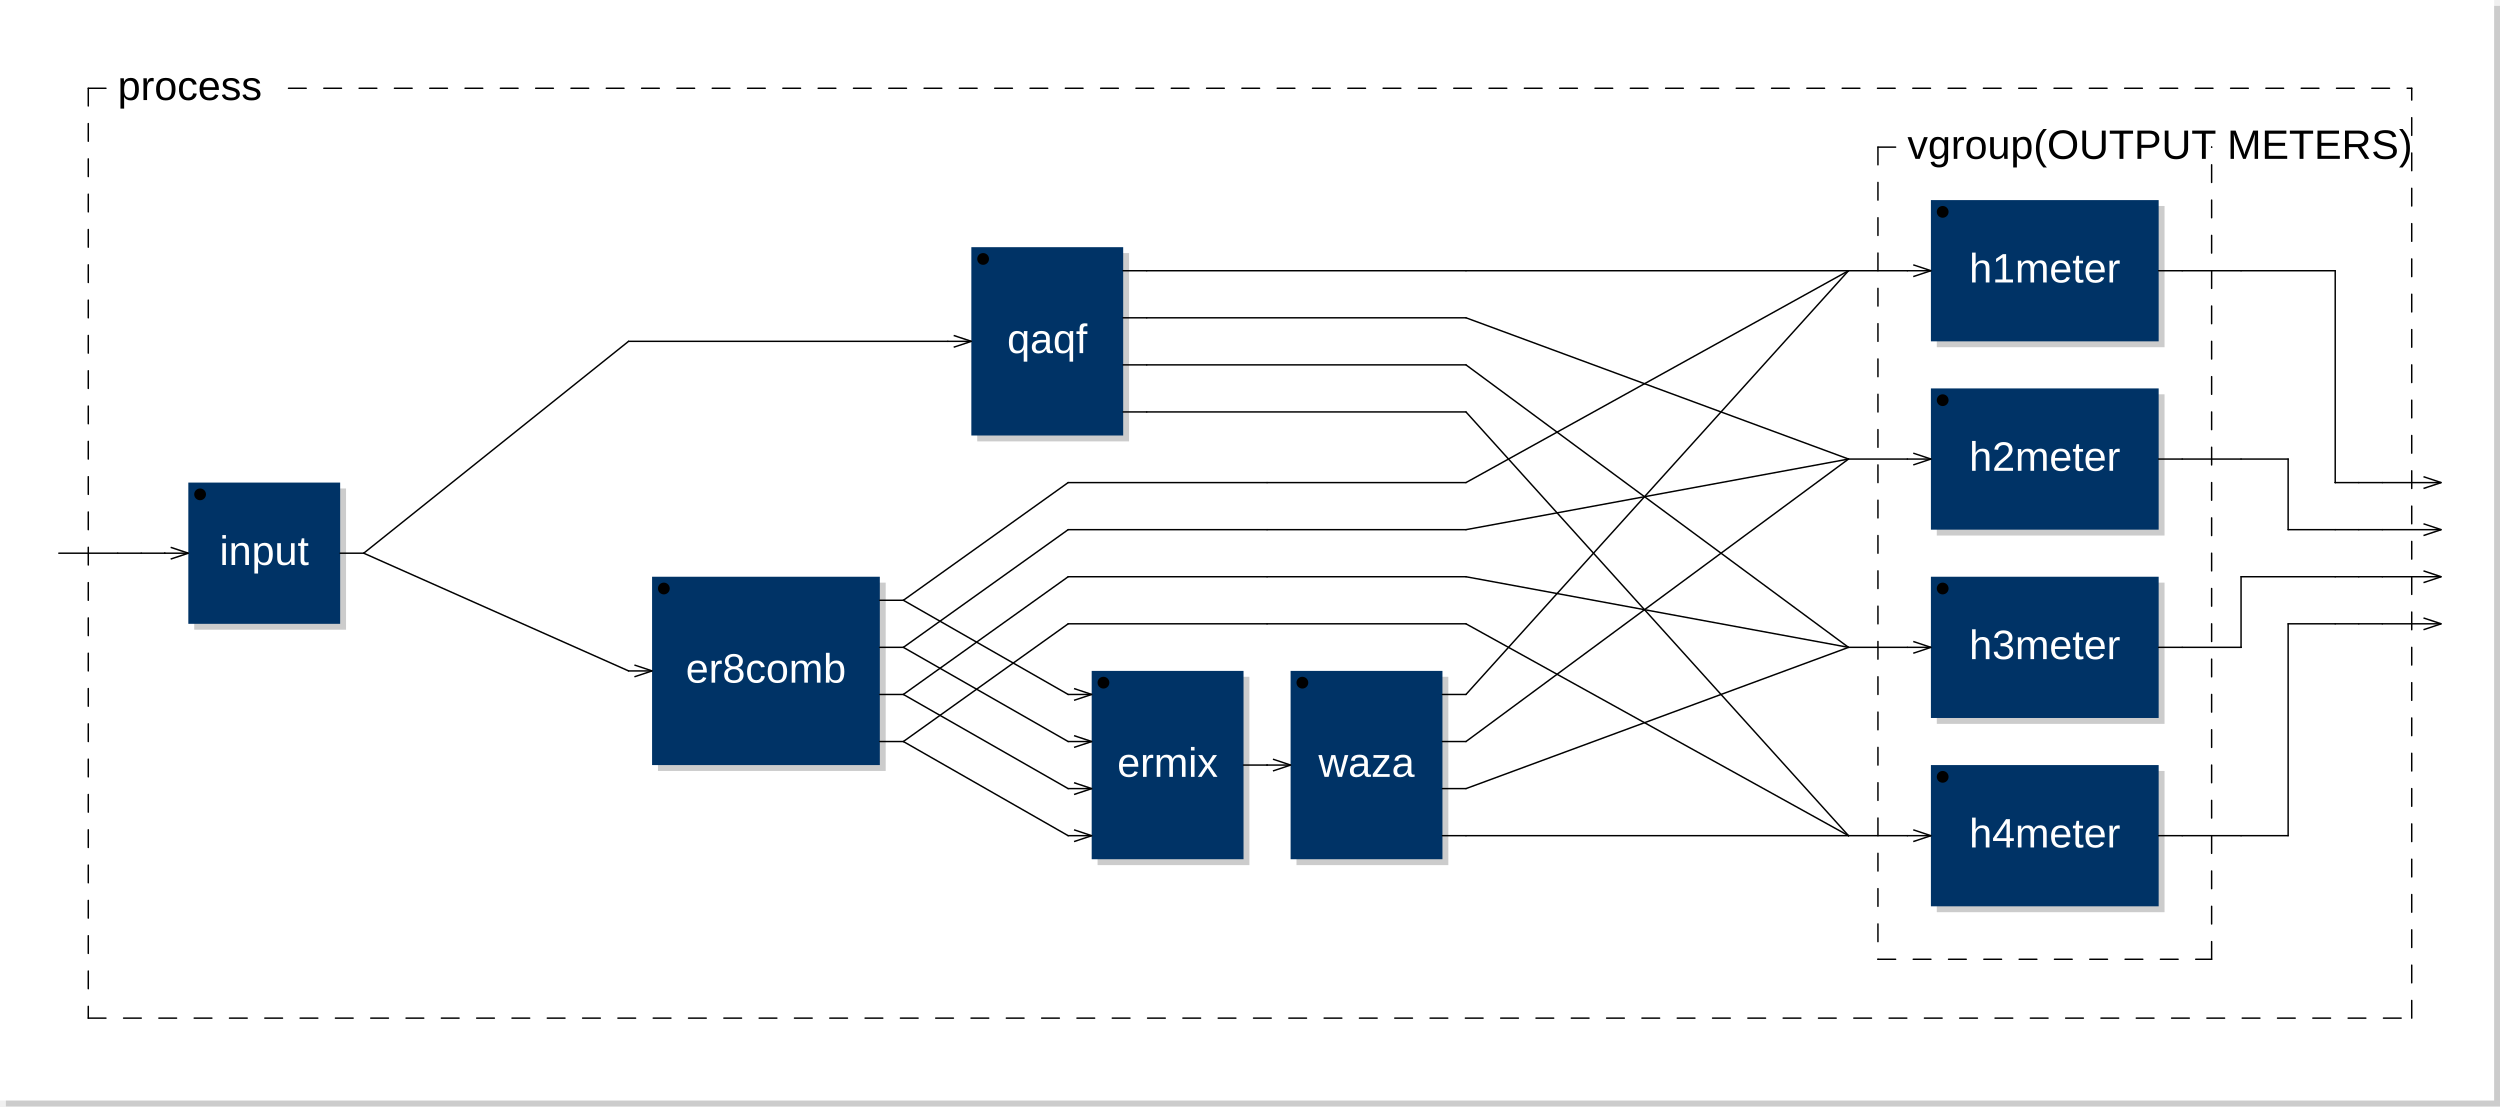
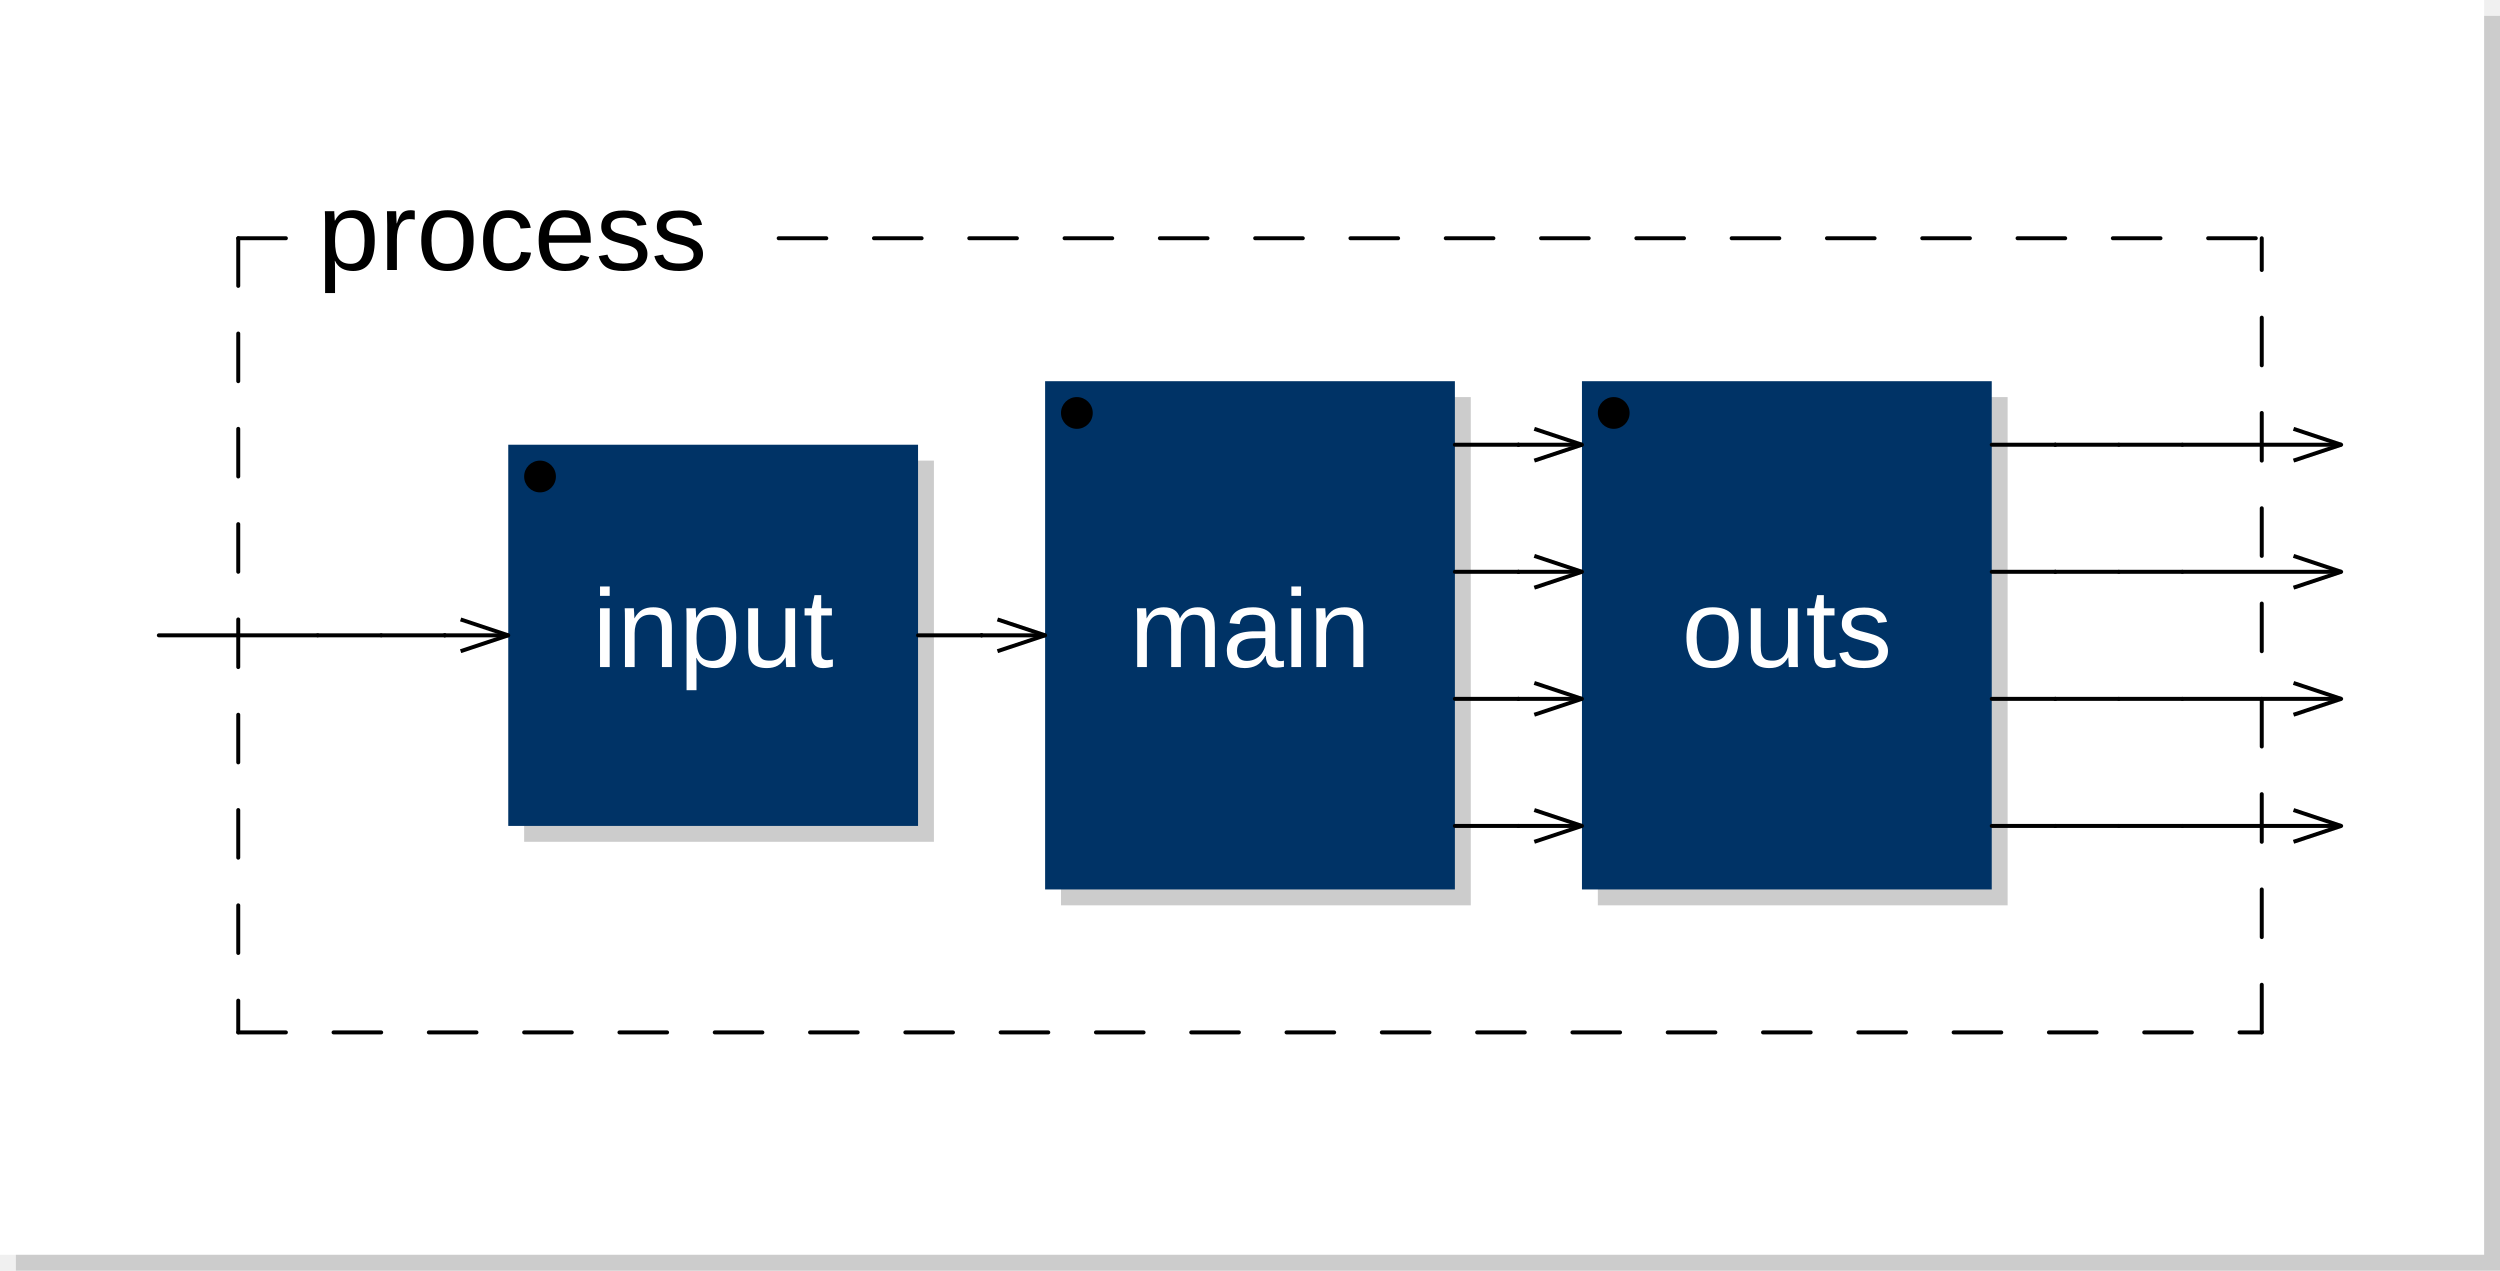
- <svg xmlns="http://www.w3.org/2000/svg" xmlns:xlink="http://www.w3.org/1999/xlink" viewBox="0 0 424.8 188" width="212.4mm" height="94mm" version="1.1">
-   <rect x="1" y="1" width="423.8" height="187" rx="0" ry="0" style="stroke:none;fill:#cccccc;" />
-   <rect x="0" y="0" width="423.8" height="187" rx="0" ry="0" style="stroke:none;fill:#ffffff;" />
+ <svg xmlns="http://www.w3.org/2000/svg" xmlns:xlink="http://www.w3.org/1999/xlink" viewBox="0 0 157.4 80" width="78.7mm" height="40mm" version="1.1">
+   <rect x="1" y="1" width="156.4" height="79" rx="0" ry="0" style="stroke:none;fill:#cccccc;" />
+   <rect x="0" y="0" width="156.4" height="79" rx="0" ry="0" style="stroke:none;fill:#ffffff;" />
  <text x="10" y="7" font-family="Arial" font-size="7" />
-   <a xlink:href="input-0x7fc9350b0300.svg">
-     <rect x="33" y="83" width="25.8" height="24" rx="0" ry="0" style="stroke:none;fill:#cccccc;" />
-     <rect x="32" y="82" width="25.8" height="24" rx="0" ry="0" style="stroke:none;fill:#003366;" />
+   <a xlink:href="input-0x7fc73cdb80f0.svg">
+     <rect x="33" y="29" width="25.8" height="24" rx="0" ry="0" style="stroke:none;fill:#cccccc;" />
+     <rect x="32" y="28" width="25.8" height="24" rx="0" ry="0" style="stroke:none;fill:#003366;" />
  </a>
-   <a xlink:href="input-0x7fc9350b0300.svg">
-     <text x="44.9" y="96" font-family="Arial" font-size="7" text-anchor="middle" fill="#FFFFFF">input</text>
+   <a xlink:href="input-0x7fc73cdb80f0.svg">
+     <text x="44.9" y="42" font-family="Arial" font-size="7" text-anchor="middle" fill="#FFFFFF">input</text>
  </a>
-   <circle cx="34" cy="84" r="1" />
-   <line x1="29" y1="93" x2="32" y2="94" transform="rotate(0,32,94)" style="stroke: black; stroke-width:0.25;" />
-   <line x1="29" y1="95" x2="32" y2="94" transform="rotate(0,32,94)" style="stroke: black; stroke-width:0.25;" />
-   <a xlink:href="qaqf-0x7fc93537cfd0.svg">
-     <rect x="166.05" y="43" width="25.8" height="32" rx="0" ry="0" style="stroke:none;fill:#cccccc;" />
-     <rect x="165.05" y="42" width="25.8" height="32" rx="0" ry="0" style="stroke:none;fill:#003366;" />
+   <circle cx="34" cy="30" r="1" />
+   <line x1="29" y1="39" x2="32" y2="40" transform="rotate(0,32,40)" style="stroke: black; stroke-width:0.25;" />
+   <line x1="29" y1="41" x2="32" y2="40" transform="rotate(0,32,40)" style="stroke: black; stroke-width:0.25;" />
+   <a xlink:href="main-0x7fc73f38d660.svg">
+     <rect x="66.8" y="25" width="25.8" height="32" rx="0" ry="0" style="stroke:none;fill:#cccccc;" />
+     <rect x="65.8" y="24" width="25.8" height="32" rx="0" ry="0" style="stroke:none;fill:#003366;" />
  </a>
-   <a xlink:href="qaqf-0x7fc93537cfd0.svg">
-     <text x="177.95" y="60" font-family="Arial" font-size="7" text-anchor="middle" fill="#FFFFFF">qaqf</text>
+   <a xlink:href="main-0x7fc73f38d660.svg">
+     <text x="78.7" y="42" font-family="Arial" font-size="7" text-anchor="middle" fill="#FFFFFF">main</text>
  </a>
-   <circle cx="167.05" cy="44" r="1" />
-   <line x1="162.05" y1="57" x2="165.05" y2="58" transform="rotate(0,165.05,58)" style="stroke: black; stroke-width:0.25;" />
-   <line x1="162.05" y1="59" x2="165.05" y2="58" transform="rotate(0,165.05,58)" style="stroke: black; stroke-width:0.25;" />
-   <a xlink:href="er8comb-0x7fc935394880.svg">
-     <rect x="111.8" y="99" width="38.7" height="32" rx="0" ry="0" style="stroke:none;fill:#cccccc;" />
-     <rect x="110.8" y="98" width="38.7" height="32" rx="0" ry="0" style="stroke:none;fill:#003366;" />
+   <circle cx="67.8" cy="26" r="1" />
+   <line x1="62.8" y1="39" x2="65.8" y2="40" transform="rotate(0,65.8,40)" style="stroke: black; stroke-width:0.25;" />
+   <line x1="62.8" y1="41" x2="65.8" y2="40" transform="rotate(0,65.8,40)" style="stroke: black; stroke-width:0.25;" />
+   <a xlink:href="outs-0x7fc73f3af1f0.svg">
+     <rect x="100.6" y="25" width="25.8" height="32" rx="0" ry="0" style="stroke:none;fill:#cccccc;" />
+     <rect x="99.6" y="24" width="25.8" height="32" rx="0" ry="0" style="stroke:none;fill:#003366;" />
  </a>
-   <a xlink:href="er8comb-0x7fc935394880.svg">
-     <text x="130.15" y="116" font-family="Arial" font-size="7" text-anchor="middle" fill="#FFFFFF">er8comb</text>
+   <a xlink:href="outs-0x7fc73f3af1f0.svg">
+     <text x="112.5" y="42" font-family="Arial" font-size="7" text-anchor="middle" fill="#FFFFFF">outs</text>
  </a>
-   <circle cx="112.8" cy="100" r="1" />
-   <line x1="107.8" y1="113" x2="110.8" y2="114" transform="rotate(0,110.8,114)" style="stroke: black; stroke-width:0.25;" />
-   <line x1="107.8" y1="115" x2="110.8" y2="114" transform="rotate(0,110.8,114)" style="stroke: black; stroke-width:0.25;" />
-   <a xlink:href="ermix-0x7fc9350776d0.svg">
-     <rect x="186.5" y="115" width="25.8" height="32" rx="0" ry="0" style="stroke:none;fill:#cccccc;" />
-     <rect x="185.5" y="114" width="25.8" height="32" rx="0" ry="0" style="stroke:none;fill:#003366;" />
-   </a>
-   <a xlink:href="ermix-0x7fc9350776d0.svg">
-     <text x="198.4" y="132" font-family="Arial" font-size="7" text-anchor="middle" fill="#FFFFFF">ermix</text>
-   </a>
-   <circle cx="187.5" cy="116" r="1" />
-   <line x1="182.5" y1="117" x2="185.5" y2="118" transform="rotate(0,185.5,118)" style="stroke: black; stroke-width:0.25;" />
-   <line x1="182.5" y1="119" x2="185.5" y2="118" transform="rotate(0,185.5,118)" style="stroke: black; stroke-width:0.25;" />
-   <line x1="182.5" y1="125" x2="185.5" y2="126" transform="rotate(0,185.5,126)" style="stroke: black; stroke-width:0.25;" />
-   <line x1="182.5" y1="127" x2="185.5" y2="126" transform="rotate(0,185.5,126)" style="stroke: black; stroke-width:0.25;" />
-   <line x1="182.5" y1="133" x2="185.5" y2="134" transform="rotate(0,185.5,134)" style="stroke: black; stroke-width:0.25;" />
-   <line x1="182.5" y1="135" x2="185.5" y2="134" transform="rotate(0,185.5,134)" style="stroke: black; stroke-width:0.25;" />
-   <line x1="182.5" y1="141" x2="185.5" y2="142" transform="rotate(0,185.5,142)" style="stroke: black; stroke-width:0.25;" />
-   <line x1="182.5" y1="143" x2="185.5" y2="142" transform="rotate(0,185.5,142)" style="stroke: black; stroke-width:0.25;" />
-   <a xlink:href="waza-0x7fc9353960e0.svg">
-     <rect x="220.3" y="115" width="25.8" height="32" rx="0" ry="0" style="stroke:none;fill:#cccccc;" />
-     <rect x="219.3" y="114" width="25.8" height="32" rx="0" ry="0" style="stroke:none;fill:#003366;" />
-   </a>
-   <a xlink:href="waza-0x7fc9353960e0.svg">
-     <text x="232.2" y="132" font-family="Arial" font-size="7" text-anchor="middle" fill="#FFFFFF">waza</text>
-   </a>
-   <circle cx="221.3" cy="116" r="1" />
-   <line x1="216.3" y1="129" x2="219.3" y2="130" transform="rotate(0,219.3,130)" style="stroke: black; stroke-width:0.25;" />
-   <line x1="216.3" y1="131" x2="219.3" y2="130" transform="rotate(0,219.3,130)" style="stroke: black; stroke-width:0.25;" />
-   <a xlink:href="h1meter-0x7fc935398130.svg">
-     <rect x="329.1" y="35" width="38.7" height="24" rx="0" ry="0" style="stroke:none;fill:#cccccc;" />
-     <rect x="328.1" y="34" width="38.7" height="24" rx="0" ry="0" style="stroke:none;fill:#003366;" />
-   </a>
-   <a xlink:href="h1meter-0x7fc935398130.svg">
-     <text x="347.45" y="48" font-family="Arial" font-size="7" text-anchor="middle" fill="#FFFFFF">h1meter</text>
-   </a>
-   <circle cx="330.1" cy="36" r="1" />
-   <line x1="325.1" y1="45" x2="328.1" y2="46" transform="rotate(0,328.1,46)" style="stroke: black; stroke-width:0.25;" />
-   <line x1="325.1" y1="47" x2="328.1" y2="46" transform="rotate(0,328.1,46)" style="stroke: black; stroke-width:0.25;" />
-   <a xlink:href="h2meter-0x7fc935399e90.svg">
-     <rect x="329.1" y="67" width="38.7" height="24" rx="0" ry="0" style="stroke:none;fill:#cccccc;" />
-     <rect x="328.1" y="66" width="38.7" height="24" rx="0" ry="0" style="stroke:none;fill:#003366;" />
-   </a>
-   <a xlink:href="h2meter-0x7fc935399e90.svg">
-     <text x="347.45" y="80" font-family="Arial" font-size="7" text-anchor="middle" fill="#FFFFFF">h2meter</text>
-   </a>
-   <circle cx="330.1" cy="68" r="1" />
-   <line x1="325.1" y1="77" x2="328.1" y2="78" transform="rotate(0,328.1,78)" style="stroke: black; stroke-width:0.25;" />
-   <line x1="325.1" y1="79" x2="328.1" y2="78" transform="rotate(0,328.1,78)" style="stroke: black; stroke-width:0.25;" />
-   <a xlink:href="h3meter-0x7fc93539bb40.svg">
-     <rect x="329.1" y="99" width="38.7" height="24" rx="0" ry="0" style="stroke:none;fill:#cccccc;" />
-     <rect x="328.1" y="98" width="38.7" height="24" rx="0" ry="0" style="stroke:none;fill:#003366;" />
-   </a>
-   <a xlink:href="h3meter-0x7fc93539bb40.svg">
-     <text x="347.45" y="112" font-family="Arial" font-size="7" text-anchor="middle" fill="#FFFFFF">h3meter</text>
-   </a>
-   <circle cx="330.1" cy="100" r="1" />
-   <line x1="325.1" y1="109" x2="328.1" y2="110" transform="rotate(0,328.1,110)" style="stroke: black; stroke-width:0.25;" />
-   <line x1="325.1" y1="111" x2="328.1" y2="110" transform="rotate(0,328.1,110)" style="stroke: black; stroke-width:0.25;" />
-   <a xlink:href="h4meter-0x7fc93539d890.svg">
-     <rect x="329.1" y="131" width="38.7" height="24" rx="0" ry="0" style="stroke:none;fill:#cccccc;" />
-     <rect x="328.1" y="130" width="38.7" height="24" rx="0" ry="0" style="stroke:none;fill:#003366;" />
-   </a>
-   <a xlink:href="h4meter-0x7fc93539d890.svg">
-     <text x="347.45" y="144" font-family="Arial" font-size="7" text-anchor="middle" fill="#FFFFFF">h4meter</text>
-   </a>
-   <circle cx="330.1" cy="132" r="1" />
-   <line x1="325.1" y1="141" x2="328.1" y2="142" transform="rotate(0,328.1,142)" style="stroke: black; stroke-width:0.25;" />
-   <line x1="325.1" y1="143" x2="328.1" y2="142" transform="rotate(0,328.1,142)" style="stroke: black; stroke-width:0.25;" />
-   <line x1="319.1" y1="25" x2="319.1" y2="163" style="stroke: black; stroke-linecap:round; stroke-width:0.25; stroke-dasharray:3,3;" />
-   <line x1="319.1" y1="163" x2="375.8" y2="163" style="stroke: black; stroke-linecap:round; stroke-width:0.25; stroke-dasharray:3,3;" />
-   <line x1="375.8" y1="163" x2="375.8" y2="25" style="stroke: black; stroke-linecap:round; stroke-width:0.25; stroke-dasharray:3,3;" />
-   <line x1="319.1" y1="25" x2="324.1" y2="25" style="stroke: black; stroke-linecap:round; stroke-width:0.25; stroke-dasharray:3,3;" />
-   <line x1="375.8" y1="25" x2="375.8" y2="25" style="stroke: black; stroke-linecap:round; stroke-width:0.25; stroke-dasharray:3,3;" />
-   <text x="324.1" y="27" font-family="Arial" font-size="7">vgroup(OUTPUT METERS)</text>
-   <line x1="15" y1="15" x2="15" y2="173" style="stroke: black; stroke-linecap:round; stroke-width:0.25; stroke-dasharray:3,3;" />
-   <line x1="15" y1="173" x2="409.8" y2="173" style="stroke: black; stroke-linecap:round; stroke-width:0.25; stroke-dasharray:3,3;" />
-   <line x1="409.8" y1="173" x2="409.8" y2="15" style="stroke: black; stroke-linecap:round; stroke-width:0.25; stroke-dasharray:3,3;" />
+   <circle cx="101.6" cy="26" r="1" />
+   <line x1="96.6" y1="27" x2="99.6" y2="28" transform="rotate(0,99.6,28)" style="stroke: black; stroke-width:0.25;" />
+   <line x1="96.6" y1="29" x2="99.6" y2="28" transform="rotate(0,99.6,28)" style="stroke: black; stroke-width:0.25;" />
+   <line x1="96.6" y1="35" x2="99.6" y2="36" transform="rotate(0,99.6,36)" style="stroke: black; stroke-width:0.25;" />
+   <line x1="96.6" y1="37" x2="99.6" y2="36" transform="rotate(0,99.6,36)" style="stroke: black; stroke-width:0.25;" />
+   <line x1="96.6" y1="43" x2="99.6" y2="44" transform="rotate(0,99.6,44)" style="stroke: black; stroke-width:0.25;" />
+   <line x1="96.6" y1="45" x2="99.6" y2="44" transform="rotate(0,99.6,44)" style="stroke: black; stroke-width:0.25;" />
+   <line x1="96.6" y1="51" x2="99.6" y2="52" transform="rotate(0,99.6,52)" style="stroke: black; stroke-width:0.25;" />
+   <line x1="96.6" y1="53" x2="99.6" y2="52" transform="rotate(0,99.6,52)" style="stroke: black; stroke-width:0.25;" />
+   <line x1="15" y1="15" x2="15" y2="65" style="stroke: black; stroke-linecap:round; stroke-width:0.25; stroke-dasharray:3,3;" />
+   <line x1="15" y1="65" x2="142.4" y2="65" style="stroke: black; stroke-linecap:round; stroke-width:0.25; stroke-dasharray:3,3;" />
+   <line x1="142.4" y1="65" x2="142.4" y2="15" style="stroke: black; stroke-linecap:round; stroke-width:0.25; stroke-dasharray:3,3;" />
  <line x1="15" y1="15" x2="20" y2="15" style="stroke: black; stroke-linecap:round; stroke-width:0.25; stroke-dasharray:3,3;" />
-   <line x1="49.025" y1="15" x2="409.8" y2="15" style="stroke: black; stroke-linecap:round; stroke-width:0.25; stroke-dasharray:3,3;" />
+   <line x1="49.025" y1="15" x2="142.4" y2="15" style="stroke: black; stroke-linecap:round; stroke-width:0.25; stroke-dasharray:3,3;" />
  <text x="20" y="17" font-family="Arial" font-size="7">process</text>
-   <line x1="411.8" y1="81" x2="414.8" y2="82" transform="rotate(0,414.8,82)" style="stroke: black; stroke-width:0.25;" />
-   <line x1="411.8" y1="83" x2="414.8" y2="82" transform="rotate(0,414.8,82)" style="stroke: black; stroke-width:0.25;" />
-   <line x1="411.8" y1="89" x2="414.8" y2="90" transform="rotate(0,414.8,90)" style="stroke: black; stroke-width:0.25;" />
-   <line x1="411.8" y1="91" x2="414.8" y2="90" transform="rotate(0,414.8,90)" style="stroke: black; stroke-width:0.25;" />
-   <line x1="411.8" y1="97" x2="414.8" y2="98" transform="rotate(0,414.8,98)" style="stroke: black; stroke-width:0.25;" />
-   <line x1="411.8" y1="99" x2="414.8" y2="98" transform="rotate(0,414.8,98)" style="stroke: black; stroke-width:0.25;" />
-   <line x1="411.8" y1="105" x2="414.8" y2="106" transform="rotate(0,414.8,106)" style="stroke: black; stroke-width:0.25;" />
-   <line x1="411.8" y1="107" x2="414.8" y2="106" transform="rotate(0,414.8,106)" style="stroke: black; stroke-width:0.25;" />
-   <line x1="10" y1="94" x2="20" y2="94" style="stroke:black; stroke-linecap:round; stroke-width:0.25;" />
-   <line x1="20" y1="94" x2="24" y2="94" style="stroke:black; stroke-linecap:round; stroke-width:0.25;" />
-   <line x1="24" y1="94" x2="28" y2="94" style="stroke:black; stroke-linecap:round; stroke-width:0.25;" />
-   <line x1="28" y1="94" x2="28" y2="94" style="stroke:black; stroke-linecap:round; stroke-width:0.25;" />
-   <line x1="28" y1="94" x2="32" y2="94" style="stroke:black; stroke-linecap:round; stroke-width:0.25;" />
-   <line x1="57.8" y1="94" x2="61.8" y2="94" style="stroke:black; stroke-linecap:round; stroke-width:0.25;" />
-   <line x1="61.8" y1="94" x2="106.8" y2="58" style="stroke:black; stroke-linecap:round; stroke-width:0.25;" />
-   <line x1="61.8" y1="94" x2="106.8" y2="114" style="stroke:black; stroke-linecap:round; stroke-width:0.25;" />
-   <line x1="106.8" y1="58" x2="161.05" y2="58" style="stroke:black; stroke-linecap:round; stroke-width:0.25;" />
-   <line x1="106.8" y1="114" x2="110.8" y2="114" style="stroke:black; stroke-linecap:round; stroke-width:0.25;" />
-   <line x1="149.5" y1="102" x2="153.5" y2="102" style="stroke:black; stroke-linecap:round; stroke-width:0.25;" />
-   <line x1="149.5" y1="110" x2="153.5" y2="110" style="stroke:black; stroke-linecap:round; stroke-width:0.25;" />
-   <line x1="149.5" y1="118" x2="153.5" y2="118" style="stroke:black; stroke-linecap:round; stroke-width:0.25;" />
-   <line x1="149.5" y1="126" x2="153.5" y2="126" style="stroke:black; stroke-linecap:round; stroke-width:0.25;" />
-   <line x1="153.5" y1="102" x2="181.5" y2="82" style="stroke:black; stroke-linecap:round; stroke-width:0.25;" />
-   <line x1="153.5" y1="102" x2="181.5" y2="118" style="stroke:black; stroke-linecap:round; stroke-width:0.25;" />
-   <line x1="153.5" y1="110" x2="181.5" y2="90" style="stroke:black; stroke-linecap:round; stroke-width:0.25;" />
-   <line x1="153.5" y1="110" x2="181.5" y2="126" style="stroke:black; stroke-linecap:round; stroke-width:0.25;" />
-   <line x1="153.5" y1="118" x2="181.5" y2="98" style="stroke:black; stroke-linecap:round; stroke-width:0.25;" />
-   <line x1="153.5" y1="118" x2="181.5" y2="134" style="stroke:black; stroke-linecap:round; stroke-width:0.25;" />
-   <line x1="153.5" y1="126" x2="181.5" y2="106" style="stroke:black; stroke-linecap:round; stroke-width:0.25;" />
-   <line x1="153.5" y1="126" x2="181.5" y2="142" style="stroke:black; stroke-linecap:round; stroke-width:0.25;" />
-   <line x1="161.05" y1="58" x2="165.05" y2="58" style="stroke:black; stroke-linecap:round; stroke-width:0.25;" />
-   <line x1="181.5" y1="82" x2="215.3" y2="82" style="stroke:black; stroke-linecap:round; stroke-width:0.25;" />
-   <line x1="181.5" y1="90" x2="215.3" y2="90" style="stroke:black; stroke-linecap:round; stroke-width:0.25;" />
-   <line x1="181.5" y1="98" x2="215.3" y2="98" style="stroke:black; stroke-linecap:round; stroke-width:0.25;" />
-   <line x1="181.5" y1="106" x2="215.3" y2="106" style="stroke:black; stroke-linecap:round; stroke-width:0.25;" />
-   <line x1="181.5" y1="118" x2="185.5" y2="118" style="stroke:black; stroke-linecap:round; stroke-width:0.25;" />
-   <line x1="181.5" y1="126" x2="185.5" y2="126" style="stroke:black; stroke-linecap:round; stroke-width:0.25;" />
-   <line x1="181.5" y1="134" x2="185.5" y2="134" style="stroke:black; stroke-linecap:round; stroke-width:0.25;" />
-   <line x1="181.5" y1="142" x2="185.5" y2="142" style="stroke:black; stroke-linecap:round; stroke-width:0.25;" />
-   <line x1="190.85" y1="46" x2="194.85" y2="46" style="stroke:black; stroke-linecap:round; stroke-width:0.25;" />
-   <line x1="190.85" y1="54" x2="194.85" y2="54" style="stroke:black; stroke-linecap:round; stroke-width:0.25;" />
-   <line x1="190.85" y1="62" x2="194.85" y2="62" style="stroke:black; stroke-linecap:round; stroke-width:0.25;" />
-   <line x1="190.85" y1="70" x2="194.85" y2="70" style="stroke:black; stroke-linecap:round; stroke-width:0.25;" />
-   <line x1="194.85" y1="46" x2="249.1" y2="46" style="stroke:black; stroke-linecap:round; stroke-width:0.25;" />
-   <line x1="194.85" y1="54" x2="249.1" y2="54" style="stroke:black; stroke-linecap:round; stroke-width:0.25;" />
-   <line x1="194.85" y1="62" x2="249.1" y2="62" style="stroke:black; stroke-linecap:round; stroke-width:0.25;" />
-   <line x1="194.85" y1="70" x2="249.1" y2="70" style="stroke:black; stroke-linecap:round; stroke-width:0.25;" />
-   <line x1="211.3" y1="130" x2="215.3" y2="130" style="stroke:black; stroke-linecap:round; stroke-width:0.25;" />
-   <line x1="215.3" y1="82" x2="249.1" y2="82" style="stroke:black; stroke-linecap:round; stroke-width:0.25;" />
-   <line x1="215.3" y1="90" x2="249.1" y2="90" style="stroke:black; stroke-linecap:round; stroke-width:0.25;" />
-   <line x1="215.3" y1="98" x2="249.1" y2="98" style="stroke:black; stroke-linecap:round; stroke-width:0.25;" />
-   <line x1="215.3" y1="106" x2="249.1" y2="106" style="stroke:black; stroke-linecap:round; stroke-width:0.25;" />
-   <line x1="215.3" y1="130" x2="215.3" y2="130" style="stroke:black; stroke-linecap:round; stroke-width:0.25;" />
-   <line x1="215.3" y1="130" x2="219.3" y2="130" style="stroke:black; stroke-linecap:round; stroke-width:0.25;" />
-   <line x1="245.1" y1="118" x2="249.1" y2="118" style="stroke:black; stroke-linecap:round; stroke-width:0.25;" />
-   <line x1="245.1" y1="126" x2="249.1" y2="126" style="stroke:black; stroke-linecap:round; stroke-width:0.25;" />
-   <line x1="245.1" y1="134" x2="249.1" y2="134" style="stroke:black; stroke-linecap:round; stroke-width:0.25;" />
-   <line x1="245.1" y1="142" x2="249.1" y2="142" style="stroke:black; stroke-linecap:round; stroke-width:0.25;" />
-   <line x1="249.1" y1="46" x2="314.1" y2="46" style="stroke:black; stroke-linecap:round; stroke-width:0.25;" />
-   <line x1="249.1" y1="54" x2="314.1" y2="78" style="stroke:black; stroke-linecap:round; stroke-width:0.25;" />
-   <line x1="249.1" y1="62" x2="314.1" y2="110" style="stroke:black; stroke-linecap:round; stroke-width:0.25;" />
-   <line x1="249.1" y1="70" x2="314.1" y2="142" style="stroke:black; stroke-linecap:round; stroke-width:0.25;" />
-   <line x1="249.1" y1="82" x2="314.1" y2="46" style="stroke:black; stroke-linecap:round; stroke-width:0.25;" />
-   <line x1="249.1" y1="90" x2="314.1" y2="78" style="stroke:black; stroke-linecap:round; stroke-width:0.25;" />
-   <line x1="249.1" y1="98" x2="314.1" y2="110" style="stroke:black; stroke-linecap:round; stroke-width:0.25;" />
-   <line x1="249.1" y1="106" x2="314.1" y2="142" style="stroke:black; stroke-linecap:round; stroke-width:0.25;" />
-   <line x1="249.1" y1="118" x2="314.1" y2="46" style="stroke:black; stroke-linecap:round; stroke-width:0.25;" />
-   <line x1="249.1" y1="126" x2="314.1" y2="78" style="stroke:black; stroke-linecap:round; stroke-width:0.25;" />
-   <line x1="249.1" y1="134" x2="314.1" y2="110" style="stroke:black; stroke-linecap:round; stroke-width:0.25;" />
-   <line x1="249.1" y1="142" x2="314.1" y2="142" style="stroke:black; stroke-linecap:round; stroke-width:0.25;" />
-   <line x1="314.1" y1="46" x2="324.1" y2="46" style="stroke:black; stroke-linecap:round; stroke-width:0.25;" />
-   <line x1="314.1" y1="78" x2="324.1" y2="78" style="stroke:black; stroke-linecap:round; stroke-width:0.25;" />
-   <line x1="314.1" y1="110" x2="324.1" y2="110" style="stroke:black; stroke-linecap:round; stroke-width:0.25;" />
-   <line x1="314.1" y1="142" x2="324.1" y2="142" style="stroke:black; stroke-linecap:round; stroke-width:0.25;" />
-   <line x1="324.1" y1="46" x2="328.1" y2="46" style="stroke:black; stroke-linecap:round; stroke-width:0.25;" />
-   <line x1="324.1" y1="78" x2="328.1" y2="78" style="stroke:black; stroke-linecap:round; stroke-width:0.25;" />
-   <line x1="324.1" y1="110" x2="328.1" y2="110" style="stroke:black; stroke-linecap:round; stroke-width:0.25;" />
-   <line x1="324.1" y1="142" x2="328.1" y2="142" style="stroke:black; stroke-linecap:round; stroke-width:0.25;" />
-   <line x1="366.8" y1="46" x2="370.8" y2="46" style="stroke:black; stroke-linecap:round; stroke-width:0.25;" />
-   <line x1="366.8" y1="78" x2="370.8" y2="78" style="stroke:black; stroke-linecap:round; stroke-width:0.25;" />
-   <line x1="366.8" y1="110" x2="370.8" y2="110" style="stroke:black; stroke-linecap:round; stroke-width:0.25;" />
-   <line x1="366.8" y1="142" x2="370.8" y2="142" style="stroke:black; stroke-linecap:round; stroke-width:0.25;" />
-   <line x1="370.8" y1="46" x2="380.8" y2="46" style="stroke:black; stroke-linecap:round; stroke-width:0.25;" />
-   <line x1="370.8" y1="78" x2="380.8" y2="78" style="stroke:black; stroke-linecap:round; stroke-width:0.25;" />
-   <line x1="370.8" y1="110" x2="380.8" y2="110" style="stroke:black; stroke-linecap:round; stroke-width:0.25;" />
-   <line x1="370.8" y1="142" x2="380.8" y2="142" style="stroke:black; stroke-linecap:round; stroke-width:0.25;" />
-   <line x1="380.8" y1="46" x2="396.8" y2="46" style="stroke:black; stroke-linecap:round; stroke-width:0.25;" />
-   <line x1="380.8" y1="78" x2="388.8" y2="78" style="stroke:black; stroke-linecap:round; stroke-width:0.25;" />
-   <line x1="380.8" y1="98" x2="396.8" y2="98" style="stroke:black; stroke-linecap:round; stroke-width:0.25;" />
-   <line x1="380.8" y1="110" x2="380.8" y2="98" style="stroke:black; stroke-linecap:round; stroke-width:0.25;" />
-   <line x1="380.8" y1="110" x2="380.8" y2="110" style="stroke:black; stroke-linecap:round; stroke-width:0.25;" />
-   <line x1="380.8" y1="142" x2="388.8" y2="142" style="stroke:black; stroke-linecap:round; stroke-width:0.25;" />
-   <line x1="388.8" y1="78" x2="388.8" y2="90" style="stroke:black; stroke-linecap:round; stroke-width:0.25;" />
-   <line x1="388.8" y1="90" x2="396.8" y2="90" style="stroke:black; stroke-linecap:round; stroke-width:0.25;" />
-   <line x1="388.8" y1="106" x2="396.8" y2="106" style="stroke:black; stroke-linecap:round; stroke-width:0.25;" />
-   <line x1="388.8" y1="142" x2="388.8" y2="106" style="stroke:black; stroke-linecap:round; stroke-width:0.25;" />
-   <line x1="396.8" y1="46" x2="396.8" y2="82" style="stroke:black; stroke-linecap:round; stroke-width:0.25;" />
-   <line x1="396.8" y1="82" x2="396.8" y2="82" style="stroke:black; stroke-linecap:round; stroke-width:0.25;" />
-   <line x1="396.8" y1="82" x2="400.8" y2="82" style="stroke:black; stroke-linecap:round; stroke-width:0.25;" />
-   <line x1="396.8" y1="90" x2="400.8" y2="90" style="stroke:black; stroke-linecap:round; stroke-width:0.25;" />
-   <line x1="396.8" y1="98" x2="400.8" y2="98" style="stroke:black; stroke-linecap:round; stroke-width:0.25;" />
-   <line x1="396.8" y1="106" x2="400.8" y2="106" style="stroke:black; stroke-linecap:round; stroke-width:0.25;" />
-   <line x1="400.8" y1="82" x2="404.8" y2="82" style="stroke:black; stroke-linecap:round; stroke-width:0.25;" />
-   <line x1="400.8" y1="90" x2="404.8" y2="90" style="stroke:black; stroke-linecap:round; stroke-width:0.25;" />
-   <line x1="400.8" y1="98" x2="404.8" y2="98" style="stroke:black; stroke-linecap:round; stroke-width:0.25;" />
-   <line x1="400.8" y1="106" x2="404.8" y2="106" style="stroke:black; stroke-linecap:round; stroke-width:0.25;" />
-   <line x1="404.8" y1="82" x2="414.8" y2="82" style="stroke:black; stroke-linecap:round; stroke-width:0.25;" />
-   <line x1="404.8" y1="90" x2="414.8" y2="90" style="stroke:black; stroke-linecap:round; stroke-width:0.25;" />
-   <line x1="404.8" y1="98" x2="414.8" y2="98" style="stroke:black; stroke-linecap:round; stroke-width:0.25;" />
-   <line x1="404.8" y1="106" x2="414.8" y2="106" style="stroke:black; stroke-linecap:round; stroke-width:0.25;" />
+   <line x1="144.4" y1="27" x2="147.4" y2="28" transform="rotate(0,147.4,28)" style="stroke: black; stroke-width:0.25;" />
+   <line x1="144.4" y1="29" x2="147.4" y2="28" transform="rotate(0,147.4,28)" style="stroke: black; stroke-width:0.25;" />
+   <line x1="144.4" y1="35" x2="147.4" y2="36" transform="rotate(0,147.4,36)" style="stroke: black; stroke-width:0.25;" />
+   <line x1="144.4" y1="37" x2="147.4" y2="36" transform="rotate(0,147.4,36)" style="stroke: black; stroke-width:0.25;" />
+   <line x1="144.4" y1="43" x2="147.4" y2="44" transform="rotate(0,147.4,44)" style="stroke: black; stroke-width:0.25;" />
+   <line x1="144.4" y1="45" x2="147.4" y2="44" transform="rotate(0,147.4,44)" style="stroke: black; stroke-width:0.25;" />
+   <line x1="144.4" y1="51" x2="147.4" y2="52" transform="rotate(0,147.4,52)" style="stroke: black; stroke-width:0.25;" />
+   <line x1="144.4" y1="53" x2="147.4" y2="52" transform="rotate(0,147.4,52)" style="stroke: black; stroke-width:0.25;" />
+   <line x1="10" y1="40" x2="20" y2="40" style="stroke:black; stroke-linecap:round; stroke-width:0.25;" />
+   <line x1="20" y1="40" x2="24" y2="40" style="stroke:black; stroke-linecap:round; stroke-width:0.25;" />
+   <line x1="24" y1="40" x2="28" y2="40" style="stroke:black; stroke-linecap:round; stroke-width:0.25;" />
+   <line x1="28" y1="40" x2="28" y2="40" style="stroke:black; stroke-linecap:round; stroke-width:0.25;" />
+   <line x1="28" y1="40" x2="32" y2="40" style="stroke:black; stroke-linecap:round; stroke-width:0.25;" />
+   <line x1="57.8" y1="40" x2="61.8" y2="40" style="stroke:black; stroke-linecap:round; stroke-width:0.25;" />
+   <line x1="61.8" y1="40" x2="61.8" y2="40" style="stroke:black; stroke-linecap:round; stroke-width:0.25;" />
+   <line x1="61.8" y1="40" x2="65.8" y2="40" style="stroke:black; stroke-linecap:round; stroke-width:0.25;" />
+   <line x1="91.6" y1="28" x2="95.6" y2="28" style="stroke:black; stroke-linecap:round; stroke-width:0.25;" />
+   <line x1="91.6" y1="36" x2="95.6" y2="36" style="stroke:black; stroke-linecap:round; stroke-width:0.25;" />
+   <line x1="91.6" y1="44" x2="95.6" y2="44" style="stroke:black; stroke-linecap:round; stroke-width:0.25;" />
+   <line x1="91.6" y1="52" x2="95.6" y2="52" style="stroke:black; stroke-linecap:round; stroke-width:0.25;" />
+   <line x1="95.6" y1="28" x2="95.6" y2="28" style="stroke:black; stroke-linecap:round; stroke-width:0.25;" />
+   <line x1="95.6" y1="28" x2="99.6" y2="28" style="stroke:black; stroke-linecap:round; stroke-width:0.25;" />
+   <line x1="95.6" y1="36" x2="95.6" y2="36" style="stroke:black; stroke-linecap:round; stroke-width:0.25;" />
+   <line x1="95.6" y1="36" x2="99.6" y2="36" style="stroke:black; stroke-linecap:round; stroke-width:0.25;" />
+   <line x1="95.6" y1="44" x2="95.6" y2="44" style="stroke:black; stroke-linecap:round; stroke-width:0.25;" />
+   <line x1="95.6" y1="44" x2="99.6" y2="44" style="stroke:black; stroke-linecap:round; stroke-width:0.25;" />
+   <line x1="95.6" y1="52" x2="95.6" y2="52" style="stroke:black; stroke-linecap:round; stroke-width:0.25;" />
+   <line x1="95.6" y1="52" x2="99.6" y2="52" style="stroke:black; stroke-linecap:round; stroke-width:0.25;" />
+   <line x1="125.4" y1="28" x2="129.4" y2="28" style="stroke:black; stroke-linecap:round; stroke-width:0.25;" />
+   <line x1="125.4" y1="36" x2="129.4" y2="36" style="stroke:black; stroke-linecap:round; stroke-width:0.25;" />
+   <line x1="125.4" y1="44" x2="129.4" y2="44" style="stroke:black; stroke-linecap:round; stroke-width:0.25;" />
+   <line x1="125.4" y1="52" x2="129.4" y2="52" style="stroke:black; stroke-linecap:round; stroke-width:0.25;" />
+   <line x1="129.4" y1="28" x2="129.4" y2="28" style="stroke:black; stroke-linecap:round; stroke-width:0.25;" />
+   <line x1="129.4" y1="28" x2="133.4" y2="28" style="stroke:black; stroke-linecap:round; stroke-width:0.25;" />
+   <line x1="129.4" y1="36" x2="129.4" y2="36" style="stroke:black; stroke-linecap:round; stroke-width:0.25;" />
+   <line x1="129.4" y1="36" x2="133.4" y2="36" style="stroke:black; stroke-linecap:round; stroke-width:0.25;" />
+   <line x1="129.4" y1="44" x2="129.4" y2="44" style="stroke:black; stroke-linecap:round; stroke-width:0.25;" />
+   <line x1="129.4" y1="44" x2="133.4" y2="44" style="stroke:black; stroke-linecap:round; stroke-width:0.25;" />
+   <line x1="129.4" y1="52" x2="129.4" y2="52" style="stroke:black; stroke-linecap:round; stroke-width:0.25;" />
+   <line x1="129.4" y1="52" x2="133.4" y2="52" style="stroke:black; stroke-linecap:round; stroke-width:0.25;" />
+   <line x1="133.4" y1="28" x2="137.4" y2="28" style="stroke:black; stroke-linecap:round; stroke-width:0.25;" />
+   <line x1="133.4" y1="36" x2="137.4" y2="36" style="stroke:black; stroke-linecap:round; stroke-width:0.25;" />
+   <line x1="133.4" y1="44" x2="137.4" y2="44" style="stroke:black; stroke-linecap:round; stroke-width:0.25;" />
+   <line x1="133.4" y1="52" x2="137.4" y2="52" style="stroke:black; stroke-linecap:round; stroke-width:0.25;" />
+   <line x1="137.4" y1="28" x2="147.4" y2="28" style="stroke:black; stroke-linecap:round; stroke-width:0.25;" />
+   <line x1="137.4" y1="36" x2="147.4" y2="36" style="stroke:black; stroke-linecap:round; stroke-width:0.25;" />
+   <line x1="137.4" y1="44" x2="147.4" y2="44" style="stroke:black; stroke-linecap:round; stroke-width:0.25;" />
+   <line x1="137.4" y1="52" x2="147.4" y2="52" style="stroke:black; stroke-linecap:round; stroke-width:0.25;" />
</svg>
